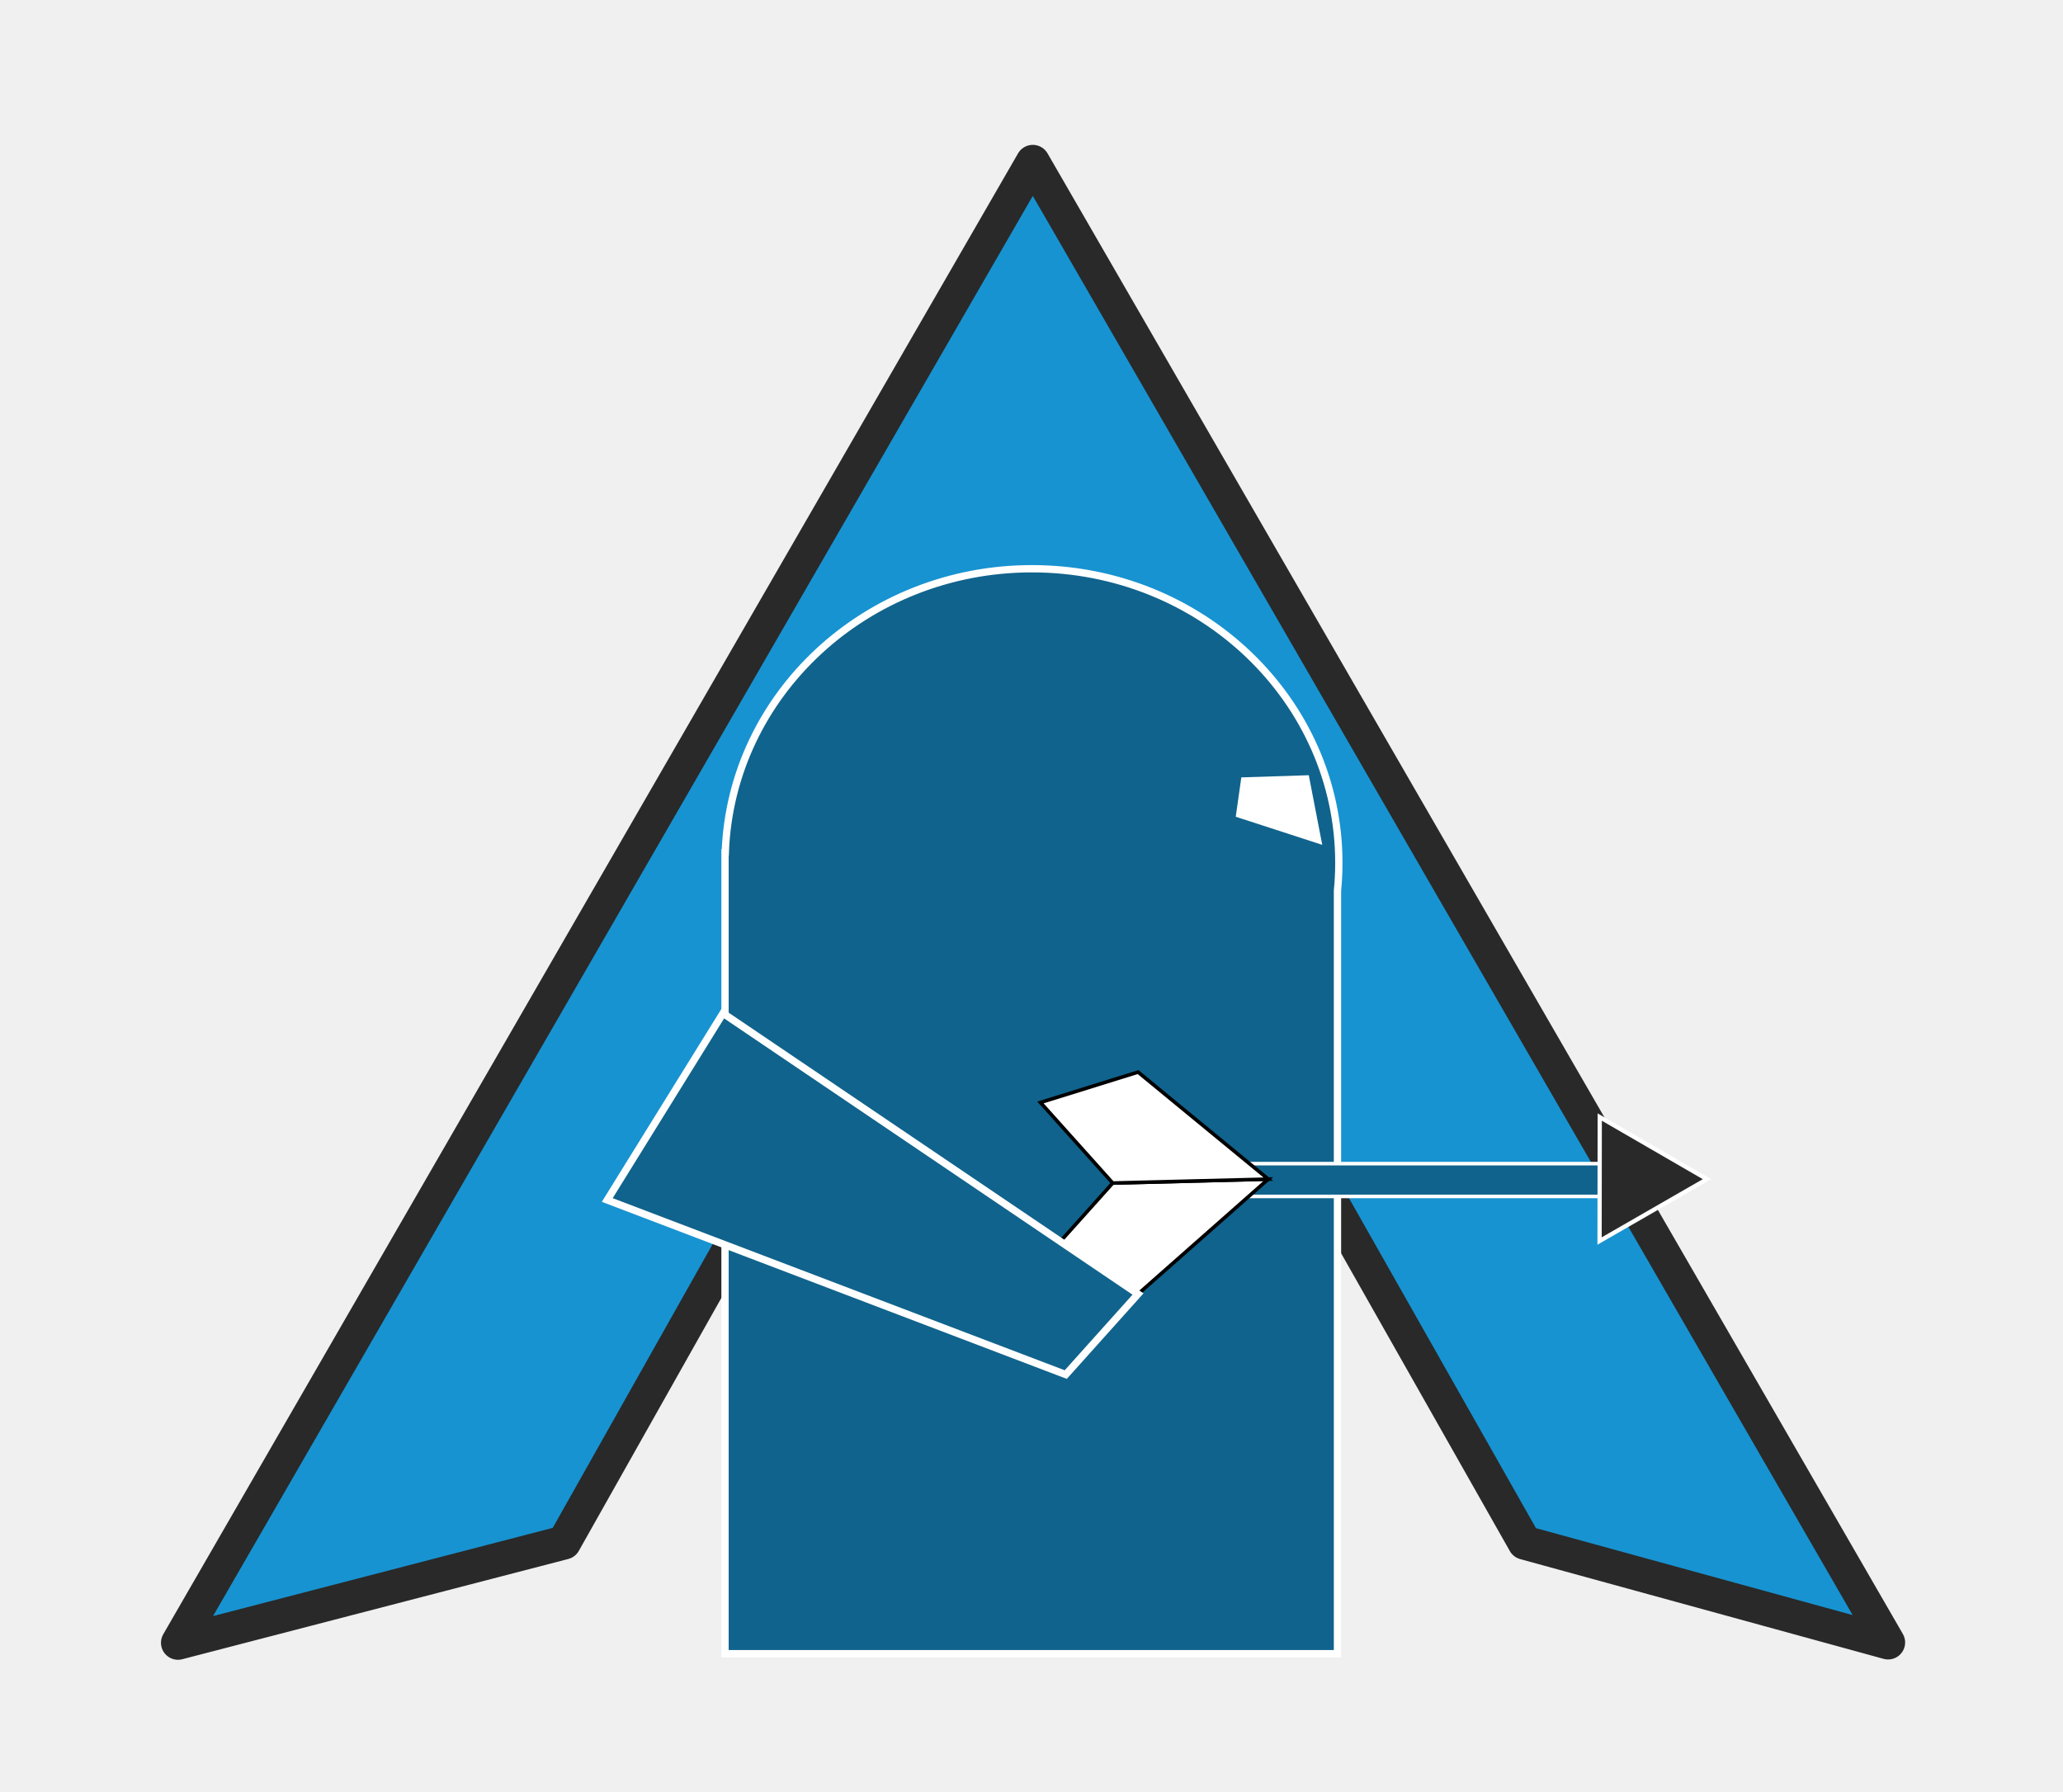
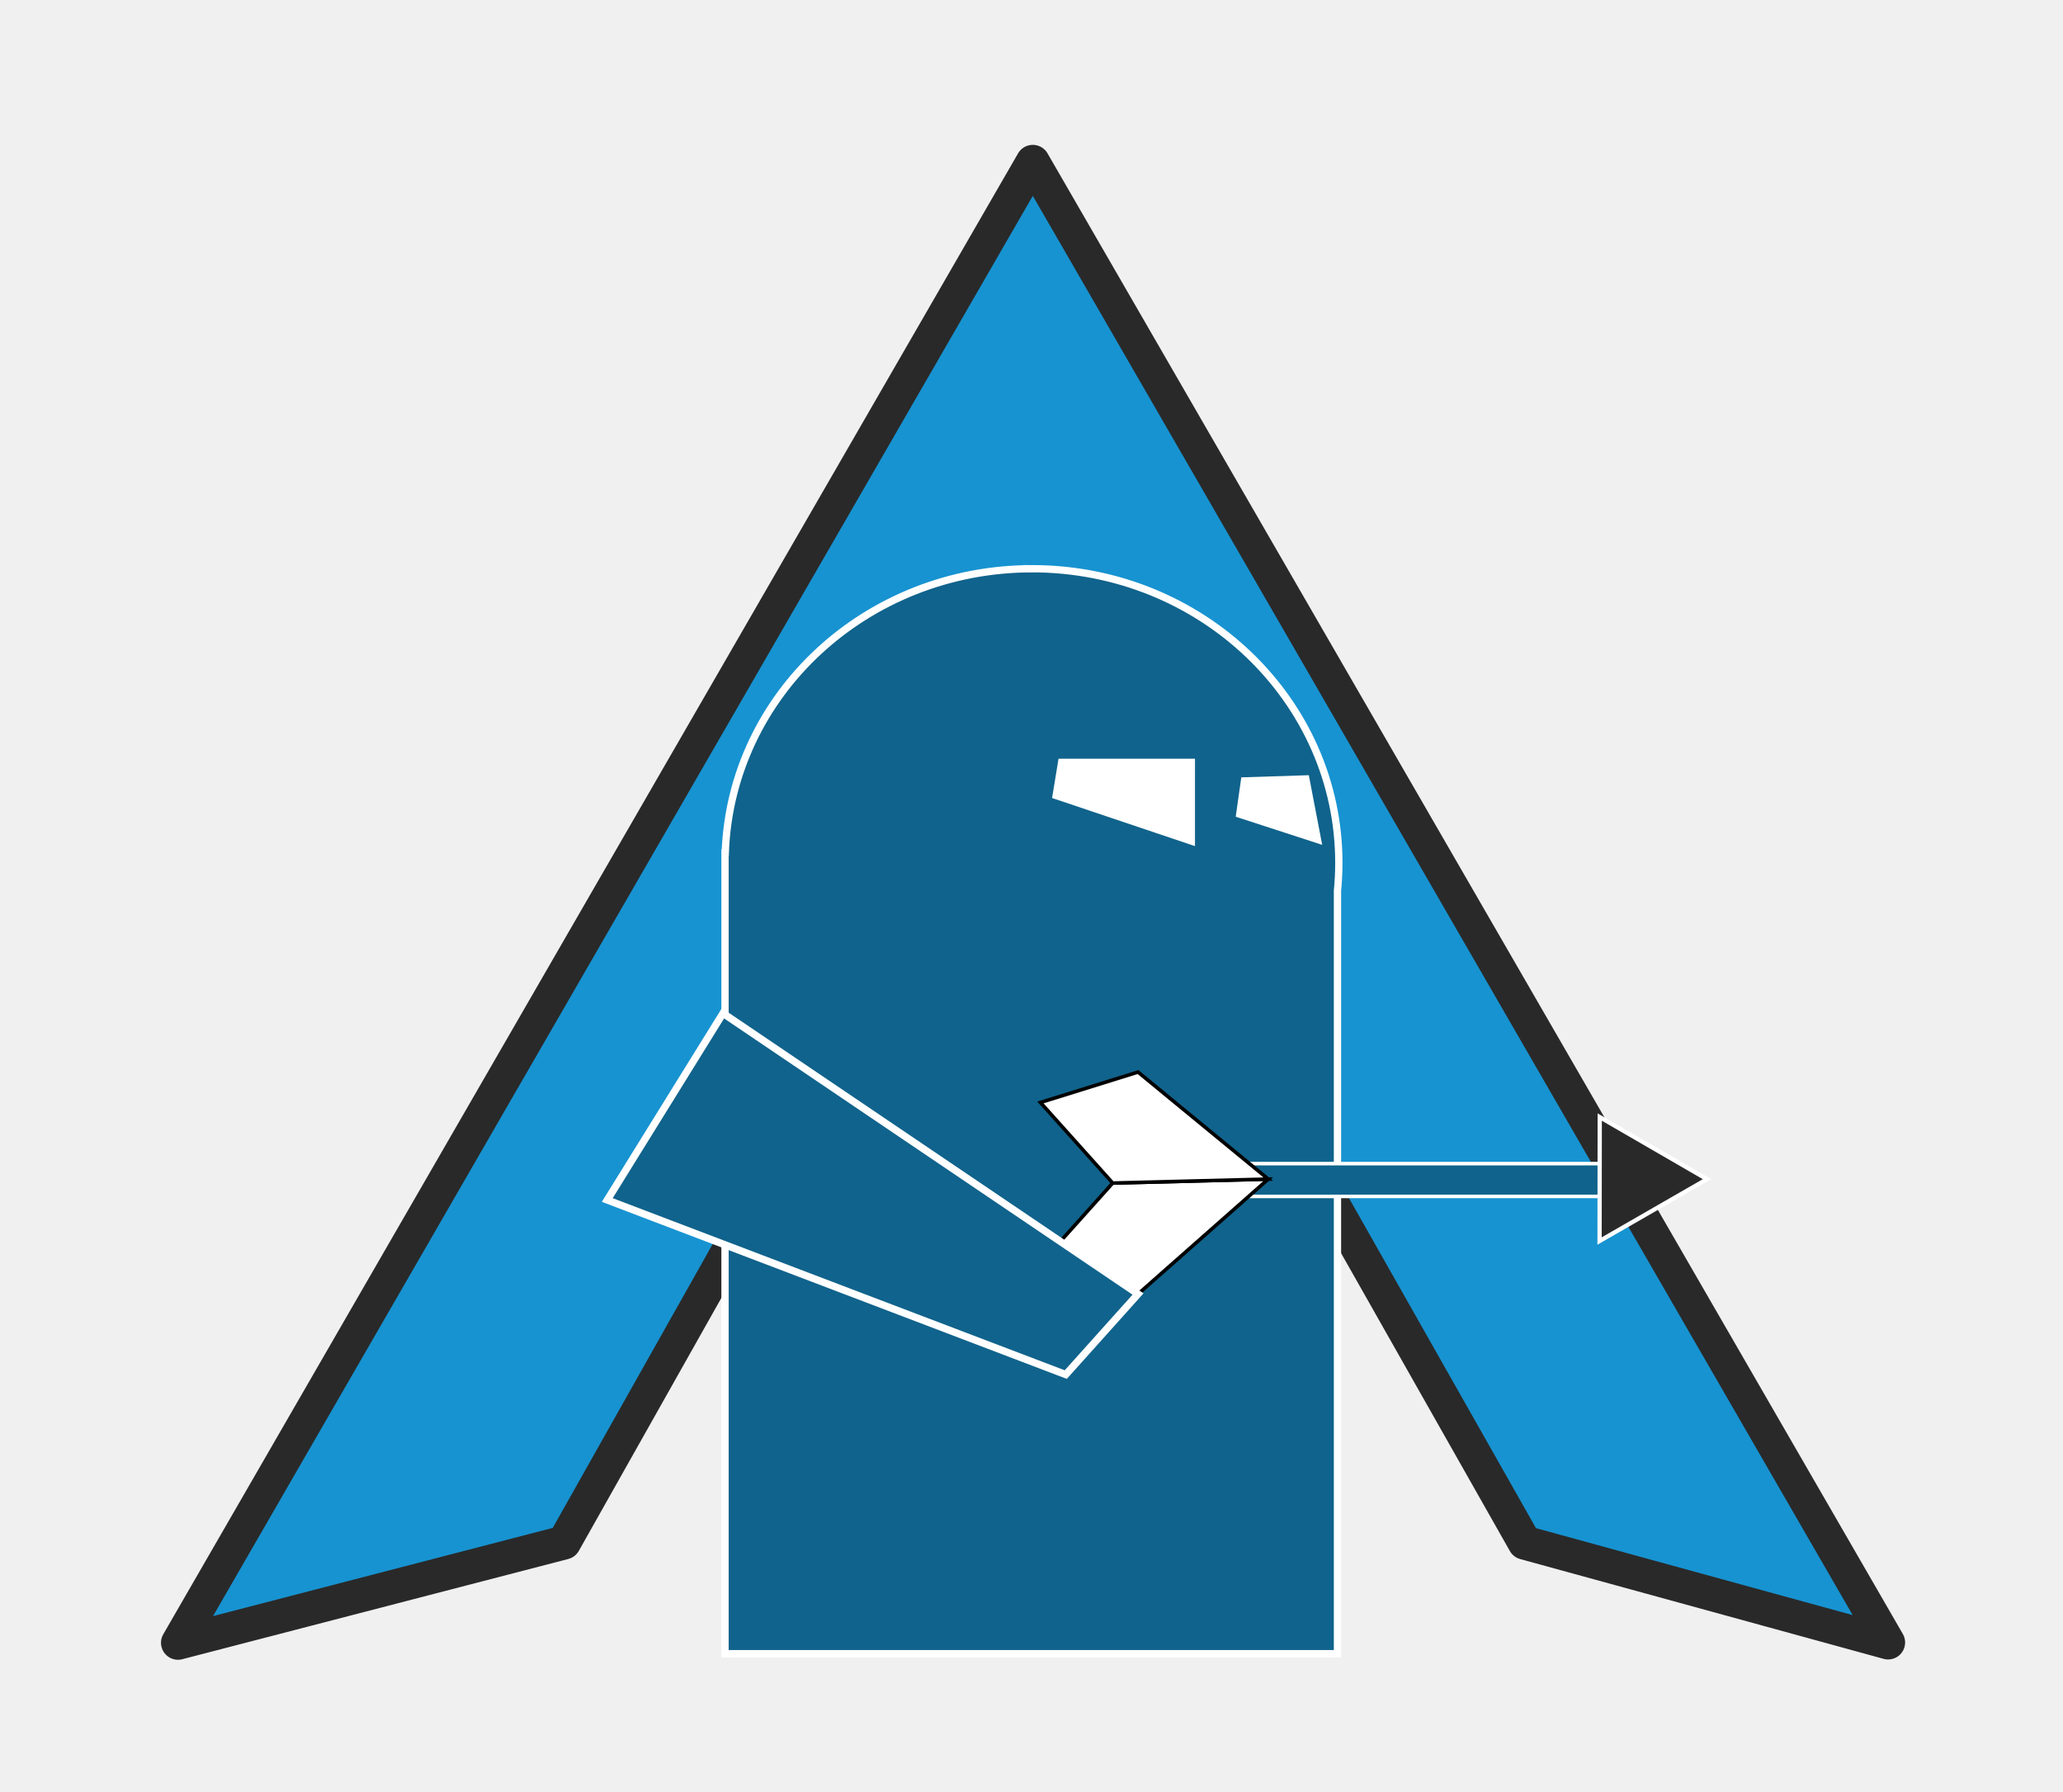
<svg xmlns="http://www.w3.org/2000/svg" width="67.813mm" height="58.911mm" viewBox="0 0 67.813 58.911" version="1.1" id="svg8">
  <defs id="defs2" />
  <g id="layer1" transform="translate(-22.8228,-14.14347)">
-     <g id="g958" transform="matrix(0.8454466,0,0,0.8454466,8.819009,6.948423)">
-       <path id="path835" style="fill:#1793d1;fill-opacity:1;stroke:#292929;stroke-width:1.323;stroke-linecap:round;stroke-linejoin:round;stroke-miterlimit:4;stroke-dasharray:none;stroke-opacity:1" d="M 89.974,72.381 75.842,68.501 57.116,35.443 38.492,68.495 23.484,72.393 40.101,43.599 56.719,14.805 73.346,43.593 Z" />
-       <path id="rect838" style="fill:#10638c;fill-opacity:1;stroke:#ffffff;stroke-width:0.284;stroke-miterlimit:4;stroke-dasharray:none;stroke-opacity:1" d="m 56.687,30.627 a 11.932,11.436 0 0 0 -11.925,11.042 h -0.009 V 72.819 H 68.565 V 43.147 a 11.932,11.436 0 0 0 0.053,-1.084 11.932,11.436 0 0 0 -11.932,-11.436 z" />
-       <rect style="fill:#10638c;fill-opacity:1;stroke:#ffffff;stroke-width:0.139;stroke-opacity:1" id="rect846" width="15.055" height="1.275" x="63.877" y="53.761" />
-       <path style="fill:#ffffff;stroke:#000000;stroke-width:0.139px;stroke-linecap:butt;stroke-linejoin:miter;stroke-opacity:1" d="m 59.826,54.516 -2.809,3.133 3.795,1.182 5.063,-4.468 z" id="path842" />
-       <path style="fill:#ffffff;stroke:#000000;stroke-width:0.139px;stroke-linecap:butt;stroke-linejoin:miter;stroke-opacity:1" d="m 59.826,54.516 -2.809,-3.133 3.795,-1.182 5.063,4.163 z" id="path844" />
-       <path style="fill:#292929;fill-opacity:1;stroke:#ffffff;stroke-width:1.327;stroke-miterlimit:4;stroke-dasharray:none;stroke-opacity:1" id="path850" transform="matrix(0,0.1246528,-0.1246528,0,77.19363,37.28209)" d="m 156.337,-12.528 -38.668,-0.052 19.379,-33.461 z" />
-       <circle style="fill:#000024;fill-opacity:1;stroke:#ffffff;stroke-width:1.569;stroke-opacity:1" id="path858" d="m 62.241,38.799 a 4.52,145.403 0 0 1 -2.48e-4,1.522 l -4.52,-1.522 z" />
-       <path id="circle860" style="fill:#ffffff;fill-opacity:1;stroke:#ffffff;stroke-width:1.569;stroke-opacity:1" d="m 66.806,39.462 0.144,0.745 -2.098,-0.682 z" />
-       <path style="fill:#10638c;fill-opacity:1;stroke:#ffffff;stroke-width:0.284;stroke-linecap:butt;stroke-linejoin:miter;stroke-miterlimit:4;stroke-dasharray:none;stroke-opacity:1" d="m 44.675,47.913 -4.501,7.262 17.827,6.789 2.809,-3.133 z" id="path862" />
-     </g>
+     <path id="path835" style="fill:#1793d1;fill-opacity:1;stroke:#292929;stroke-width:1.118;stroke-linecap:round;stroke-linejoin:round;stroke-miterlimit:4;stroke-dasharray:none;stroke-opacity:1" d="M 84.887,68.143 72.94,64.862 57.107,36.913 41.362,64.858 28.674,68.153 42.723,43.809 l 14.049,-24.344 14.058,24.339 z" />
+     <path id="rect838" style="fill:#10638c;fill-opacity:1;stroke:#ffffff;stroke-width:0.24;stroke-miterlimit:4;stroke-dasharray:none;stroke-opacity:1" d="m 56.745,32.842 a 10.088,9.669 0 0 0 -10.082,9.335 h -0.008 V 68.513 H 66.787 V 43.427 a 10.088,9.669 0 0 0 0.045,-0.917 10.088,9.669 0 0 0 -10.088,-9.669 z" />
+     <rect style="fill:#10638c;fill-opacity:1;stroke:#ffffff;stroke-width:0.117;stroke-opacity:1" id="rect846" width="12.728" height="1.078" x="62.824" y="52.4" />
+     <path style="fill:#ffffff;stroke:#000000;stroke-width:0.117px;stroke-linecap:butt;stroke-linejoin:miter;stroke-opacity:1" d="m 59.398,53.039 -2.375,2.649 3.208,1 4.28,-3.778 z" id="path842" />
+     <path style="fill:#ffffff;stroke:#000000;stroke-width:0.117px;stroke-linecap:butt;stroke-linejoin:miter;stroke-opacity:1" d="m 59.398,53.039 -2.375,-2.649 3.208,-1 4.28,3.519 z" id="path844" />
+     <path style="fill:#292929;fill-opacity:1;stroke:#ffffff;stroke-width:1.327;stroke-miterlimit:4;stroke-dasharray:none;stroke-opacity:1" id="path850" transform="matrix(0,0.1053873,-0.1053873,0,74.0821,38.46844)" d="m 156.337,-12.528 -38.668,-0.052 19.379,-33.461 z" />
+     <path id="path858" style="fill:#000024;fill-opacity:1;stroke:#ffffff;stroke-width:1.327;stroke-opacity:1" d="m 61.44,39.751 a 3.822,122.93 0 0 1 -2.09e-4,1.287 l -3.822,-1.287 z" />
+     <path id="circle860" style="fill:#ffffff;fill-opacity:1;stroke:#ffffff;stroke-width:1.327;stroke-opacity:1" d="m 65.3,40.311 0.121,0.63 -1.774,-0.577 z" />
+     <path style="fill:#10638c;fill-opacity:1;stroke:#ffffff;stroke-width:0.24;stroke-linecap:butt;stroke-linejoin:miter;stroke-miterlimit:4;stroke-dasharray:none;stroke-opacity:1" d="m 46.589,47.457 -3.805,6.139 15.072,5.74 2.375,-2.649 z" id="path862" />
  </g>
</svg>
